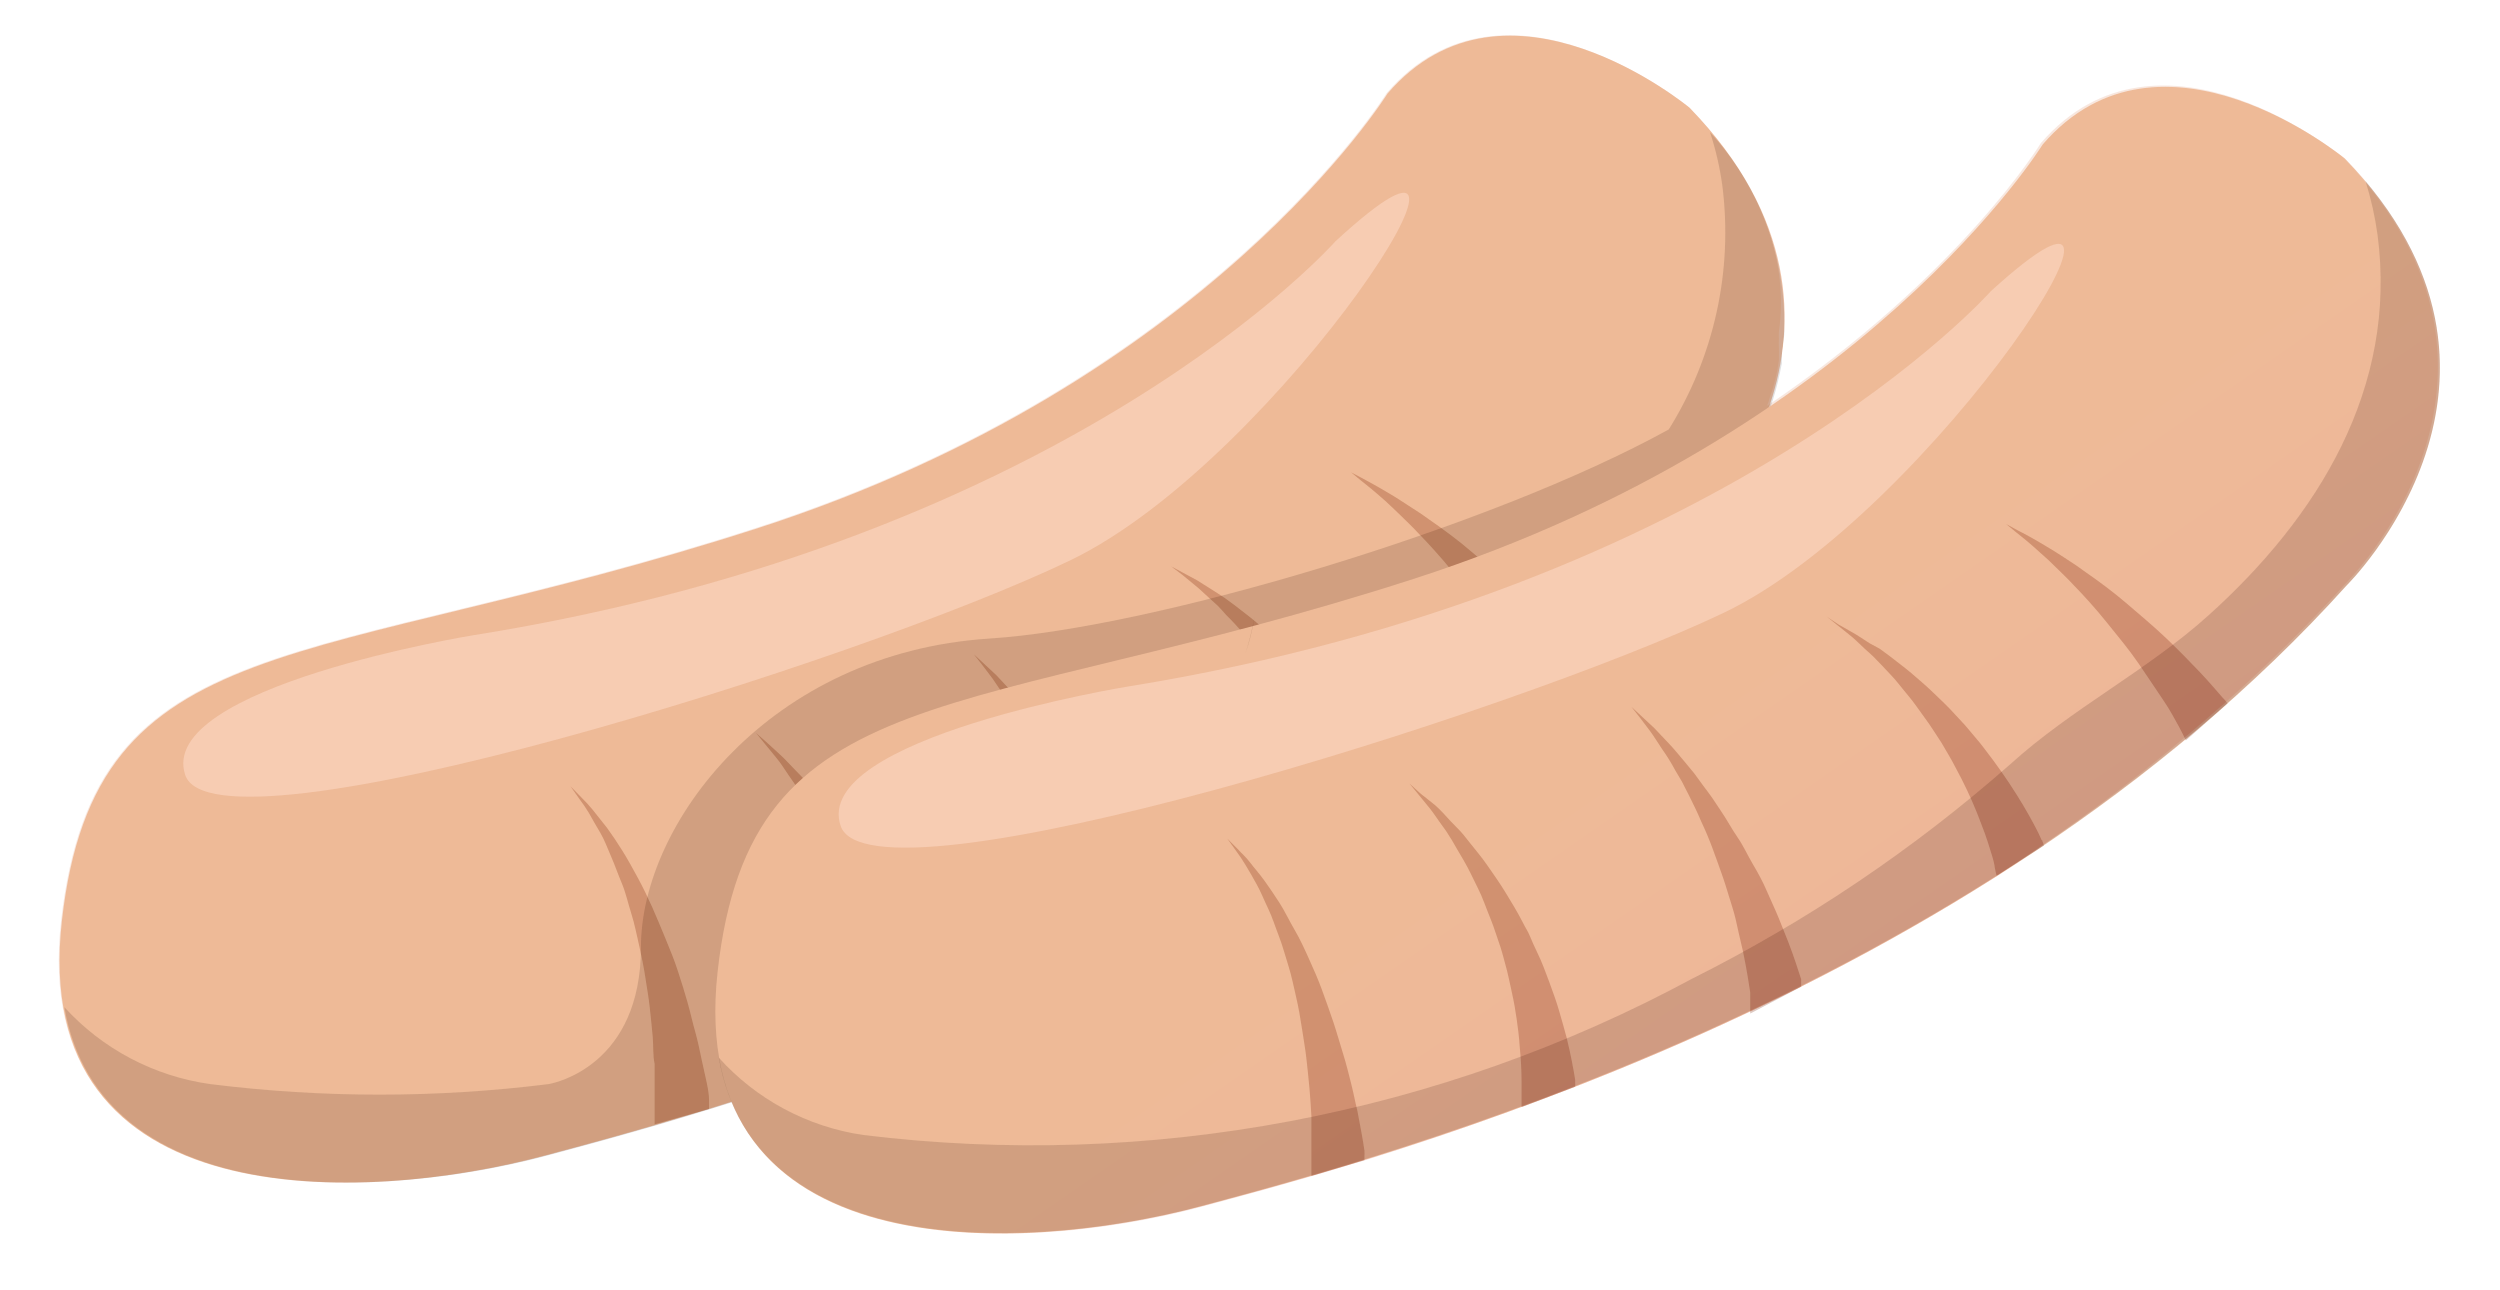
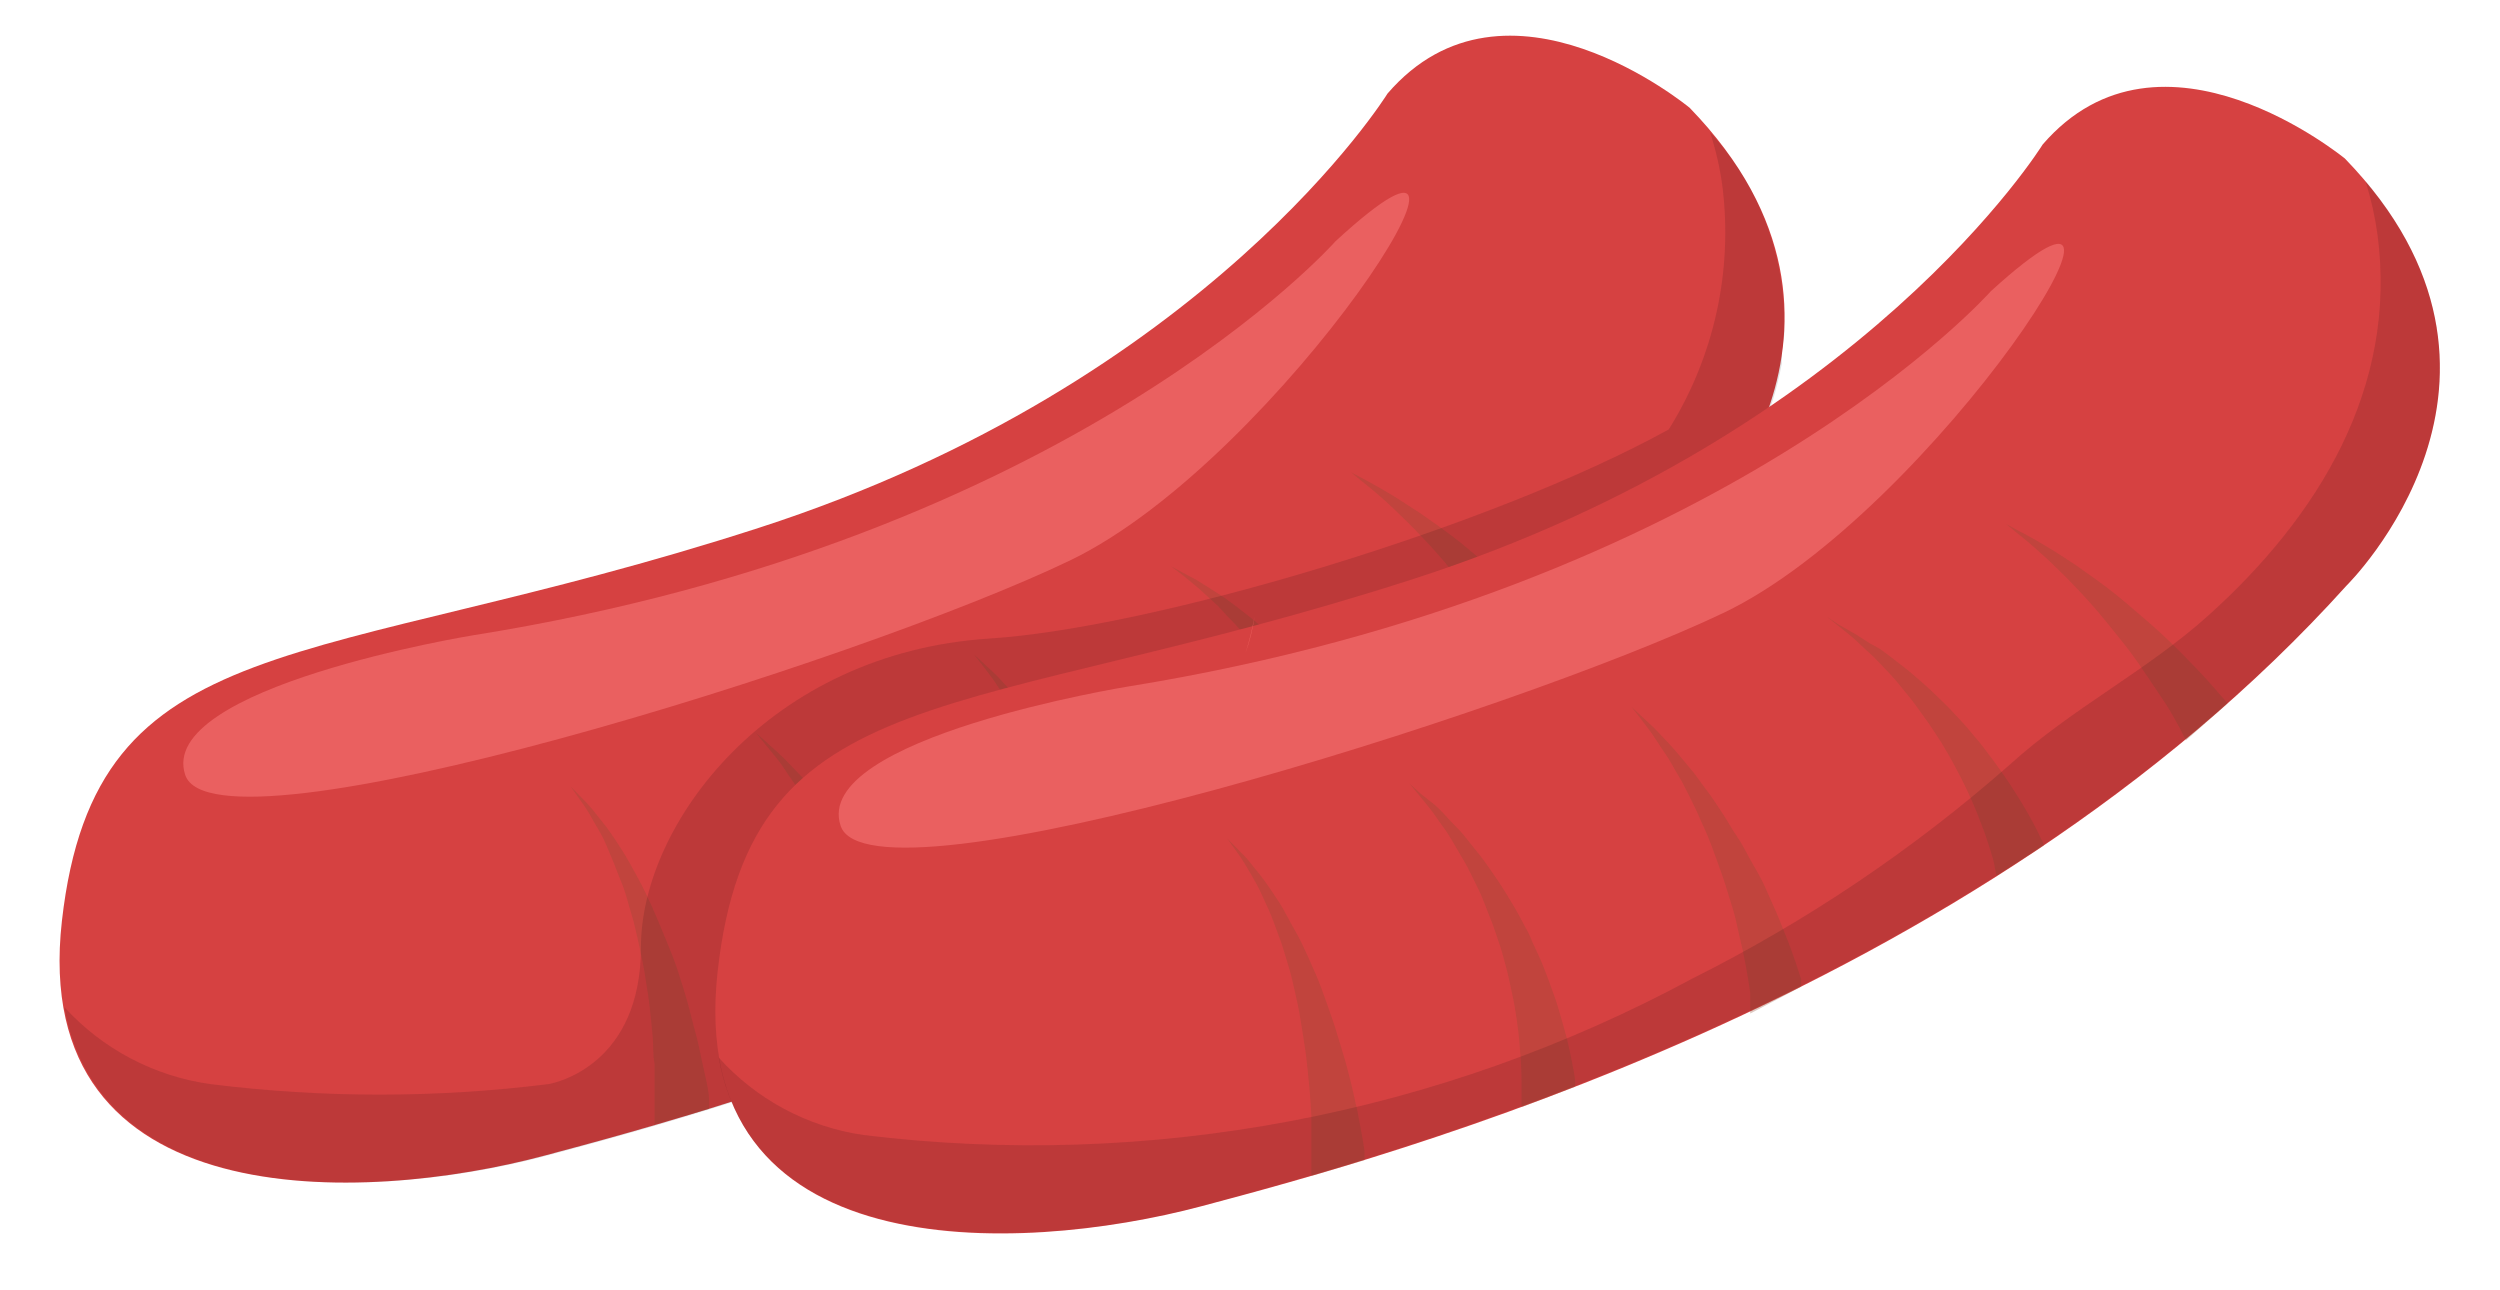
<svg xmlns="http://www.w3.org/2000/svg" viewBox="0 0 93.26 48.09">
  <defs>
-     <style>.cls-1{isolation:isolate;}.cls-2{fill:#332f33;opacity:0.15;mix-blend-mode:multiply;}.cls-3{fill:#eec1a6;}.cls-4{opacity:0.3;}.cls-5{fill:#8f4b33;}.cls-6{fill:#f7d1bd;}.cls-7{opacity:0.5;mix-blend-mode:color-burn;}.cls-8{fill:url(#鍊踑臇蜸馯鳺艜_60);}</style>
-     <linearGradient id="鍊踑臇蜸馯鳺艜_60" x1="9987.57" y1="-622.86" x2="9970.27" y2="-589.28" gradientTransform="matrix(-0.99, 0.13, 0.13, 0.99, 10021.53, -649.06)" gradientUnits="userSpaceOnUse">
-       <stop offset="0" stop-color="#f1d0c0" />
-       <stop offset="1" stop-color="#d696ce" />
-     </linearGradient>
+     <style>.cls-1{isolation:isolate;}.cls-2{fill:#332f33;opacity:0.15;mix-blend-mode:multiply;}.cls-3{fill:#d64141;}.cls-4{opacity:0.3;}.cls-5{fill:#8f4b33;}.cls-6{fill:#ea6060;}.cls-7{fill:#ef615e;}.cls-8{opacity:0.5;mix-blend-mode:color-burn;}.cls-9{fill:#eec1a6;}</style>
  </defs>
  <g class="cls-1">
    <g id="Layer_1" data-name="Layer 1">
      <path class="cls-2" d="M46.58,24.08a5.29,5.29,0,0,0,.09-.8C46.65,23.47,46.62,23.76,46.58,24.08Z" />
      <path class="cls-3" d="M51.76,3.49S45.1,14.26,28.31,19.69s-24.74,3.54-26,14.66,11.27,10.56,18,8.76S49.12,35.47,63.1,19.94c0,0,7.86-7.73-.07-15.92C63,4,56.19-1.65,51.76,3.49Z" />
      <g class="cls-4">
        <path class="cls-5" d="M26.45,41.37s0-.06,0-.16a1.5,1.5,0,0,0,0-.18c0-.37-.15-.9-.28-1.52-.07-.32-.13-.65-.23-1s-.18-.72-.29-1.11-.23-.77-.36-1.17S25,35.43,24.82,35s-.32-.78-.49-1.16-.35-.75-.54-1.1-.37-.68-.57-1-.38-.59-.57-.85l-.53-.67a5.58,5.58,0,0,0-.44-.48l-.4-.41.33.47a6,6,0,0,1,.36.53c.12.22.26.46.42.73s.27.58.41.9.26.67.4,1,.23.74.35,1.12.2.78.29,1.18.17.79.23,1.18.13.78.17,1.16.08.74.11,1.09,0,.67.07,1c0,.61,0,1.11,0,1.45v.4c0,.09,0,.4,0,.4Z" />
        <path class="cls-5" d="M34.32,38.64s0-.06,0-.16a.87.87,0,0,0,0-.11c-.06-.38-.16-.91-.32-1.53-.07-.32-.17-.65-.27-1s-.24-.72-.37-1.09-.28-.76-.47-1.14c-.08-.19-.17-.38-.26-.57s-.19-.37-.29-.56a10.58,10.58,0,0,0-.62-1.09c-.2-.36-.45-.68-.67-1s-.47-.61-.69-.89c-.12-.13-.22-.27-.33-.4l-.34-.35c-.22-.22-.4-.43-.59-.6l-.48-.44-.42-.37.35.43.41.5c.16.19.31.43.48.68l.27.39c.09.14.17.29.26.44.17.3.37.6.53.95A11.18,11.18,0,0,1,31,31.77a11.55,11.55,0,0,1,.43,1.11c.06.19.13.38.19.57s.1.38.16.57c.11.37.18.75.26,1.11s.14.72.18,1,.09.65.11.94a13.15,13.15,0,0,1,.06,1.4v.37c0,.09,0,.51,0,.51Z" />
        <path class="cls-5" d="M42.75,34.91l0-.16a.9.9,0,0,0,0-.12c-.11-.35-.27-.83-.48-1.39-.11-.28-.23-.59-.36-.9s-.29-.65-.44-1-.33-.69-.52-1-.37-.7-.58-1-.4-.68-.62-1l-.32-.48L39,27.34l-.32-.44-.33-.4c-.22-.26-.42-.51-.63-.72l-.55-.59-.45-.42-.39-.36.33.42.37.49.44.65c.17.24.32.51.49.8l.25.44.24.47c.09.16.17.32.25.48l.23.51c.16.34.3.7.44,1s.26.72.38,1.07.22.71.33,1.05.18.67.25,1,.15.61.2.89c.11.55.18,1,.22,1.33,0,.16,0,.28.05.36s0,.42,0,.42Z" />
        <path class="cls-5" d="M51.81,29.63l-.07-.15c0-.1,0,.05-.05-.11-.15-.31-.37-.75-.67-1.25a18.87,18.87,0,0,0-1.1-1.65c-.22-.29-.44-.59-.68-.87l-.37-.44-.39-.42c-.25-.28-.53-.55-.8-.8s-.55-.5-.82-.73-.55-.43-.8-.63l-.38-.28-.37-.24-.65-.41-.52-.28-.45-.24.41.31.45.37c.18.14.36.32.56.5l.32.29c.1.11.21.22.31.34a9.51,9.51,0,0,1,.67.73c.21.26.45.52.65.82s.43.57.62.88l.3.45.27.47c.18.3.33.61.49.91a18.18,18.18,0,0,1,.73,1.67c.19.49.32.91.41,1.2s.07.26.08.32.08.4.08.4Z" />
        <path class="cls-5" d="M58.66,24.34l-.08-.1-.13-.17c-.2-.23-.48-.56-.84-.94s-.77-.8-1.23-1.24-1-.89-1.5-1.32-1.06-.84-1.58-1.2c-.26-.19-.51-.35-.76-.51s-.47-.31-.68-.43c-.43-.26-.8-.46-1.06-.6l-.4-.21.35.29c.23.18.55.44.92.77.18.17.38.35.58.55s.42.4.63.63c.43.44.87.93,1.28,1.43s.81,1,1.17,1.52.67,1,.92,1.37.46.76.59,1l.15.27.11.23Z" />
      </g>
      <path class="cls-6" d="M49.82,9S40,20.14,17.64,23.7c0,0-11.83,1.93-10.73,5.21s25.11-4.21,33-8S57.37,2.05,49.82,9Z" />
      <path class="cls-2" d="M2.4,37.57c1.35,7.77,12,7.14,18,5.54,6.76-1.81,28.75-7.65,42.73-23.17a13.29,13.29,0,0,0,3-5,0,0,0,0,0,0,0,11.76,11.76,0,0,0,.34-1.39.5.5,0,0,1,0-.12s0-.09,0-.14c0-.32.07-.6.09-.8v-.09a.34.34,0,0,0,0-.09v-.08a10.51,10.51,0,0,0-2.77-7.3,11.35,11.35,0,0,1,.46,2,13.86,13.86,0,0,1-2,9.09C55.58,19.7,43,23.43,36.91,23.82c-8.22.53-13,6.92-13,11.51,0,4.39-3.17,5.06-3.44,5.11h0a50.84,50.84,0,0,1-12.63,0A9.06,9.06,0,0,1,2.4,37.57Z" />
      <path class="cls-3" d="M76.2,5.39s-6.65,10.77-23.45,16.2S28,25.13,26.77,36.25,38,46.81,44.81,45s28.75-7.64,42.73-23.16c0,0,7.87-7.74-.07-15.93C87.47,5.92,80.63.26,76.2,5.39Z" />
      <g class="cls-4">
        <path class="cls-5" d="M50.9,43.28l0-.16a1.52,1.52,0,0,0,0-.19c-.05-.37-.15-.89-.27-1.52-.08-.31-.14-.65-.23-1s-.18-.73-.3-1.11-.23-.78-.36-1.17-.28-.8-.42-1.19-.32-.79-.49-1.17-.34-.75-.54-1.09-.36-.69-.56-1-.39-.59-.57-.84-.38-.47-.53-.67-.33-.35-.45-.49l-.4-.4.33.46a6.29,6.29,0,0,1,.36.54c.13.21.27.46.42.73s.27.58.42.89.26.67.39,1,.24.74.36,1.12.2.78.29,1.17.16.79.22,1.19.13.78.17,1.16.08.74.11,1.08.05.67.07,1c0,.6,0,1.1,0,1.45v.39c0,.09,0,.41,0,.41Z" />
        <path class="cls-5" d="M58.76,40.54a.91.91,0,0,0,0-.16c0-.12,0,.09,0-.1-.06-.38-.16-.92-.31-1.54-.08-.31-.18-.65-.28-1s-.23-.71-.37-1.09-.28-.76-.46-1.13c-.09-.19-.18-.38-.26-.58s-.2-.37-.29-.56c-.19-.37-.41-.73-.63-1.09s-.45-.68-.67-1-.47-.61-.69-.89-.22-.28-.33-.4l-.34-.35c-.21-.23-.4-.44-.59-.61L53,29.61l-.42-.38.36.44.4.49c.16.2.31.44.49.68s.17.26.26.39.17.29.26.44.37.61.53.95.35.68.49,1.06.3.73.42,1.11c.06.19.13.37.19.56s.11.38.16.57c.11.37.18.76.26,1.11s.14.72.18,1,.09.66.11,1a13.56,13.56,0,0,1,.07,1.4c0,.17,0,.29,0,.37s0,.5,0,.5Z" />
        <path class="cls-5" d="M67.19,36.81l0-.16c0-.1,0,.05,0-.12-.11-.34-.26-.82-.48-1.39l-.36-.9c-.13-.32-.29-.65-.44-1s-.33-.68-.52-1-.36-.7-.57-1-.41-.68-.63-1l-.32-.48c-.11-.16-.23-.31-.34-.46l-.32-.44-.33-.4c-.22-.26-.42-.51-.62-.72s-.39-.41-.55-.58l-.45-.42-.4-.37.33.42.37.49c.14.19.28.42.44.66a7.18,7.18,0,0,1,.49.79l.26.44c.07.15.16.31.24.47l.24.49c.08.17.16.34.23.51.16.34.31.69.44,1.05s.26.71.38,1.06.22.71.33,1.05.18.67.25,1,.15.61.2.89c.11.55.18,1,.23,1.33,0,.16,0,.29,0,.36s0,.43,0,.43Z" />
        <path class="cls-5" d="M76.25,31.54l-.06-.16c0-.09,0,.05-.06-.11s-.37-.75-.67-1.25-.67-1.07-1.1-1.65c-.22-.28-.43-.59-.68-.87l-.37-.44-.39-.42c-.25-.28-.53-.54-.8-.8s-.55-.5-.82-.73-.55-.43-.8-.63l-.38-.28L69.75,24c-.24-.15-.45-.3-.65-.41l-.51-.29L68.14,23l.4.32.45.36c.18.14.36.32.56.51l.32.29.32.33c.21.23.45.46.66.73s.45.53.65.82.43.58.62.88l.3.46.27.46c.18.3.33.62.49.91a15.8,15.8,0,0,1,.73,1.67c.2.5.32.92.41,1.21a2.91,2.91,0,0,1,.08.32c0,.07.08.4.08.4Z" />
        <path class="cls-5" d="M83.1,26.24l-.08-.1L82.89,26c-.2-.23-.48-.56-.83-.93s-.78-.81-1.24-1.25-1-.89-1.5-1.32-1.06-.84-1.58-1.2c-.25-.19-.51-.35-.75-.51s-.47-.3-.69-.43c-.43-.26-.8-.46-1.06-.59l-.4-.22.35.29c.23.18.55.44.92.78.19.16.38.34.58.54s.42.4.63.63c.43.44.87.93,1.28,1.44s.82,1,1.17,1.51.67,1,.93,1.38.45.75.59,1l.14.27.11.23Z" />
      </g>
      <path class="cls-6" d="M74.27,10.86S64.42,22,42.08,25.61c0,0-11.83,1.92-10.72,5.2s25.1-4.21,32.94-7.95S81.81,4,74.27,10.86Z" />
      <path class="cls-2" d="M32.21,42.34a51.84,51.84,0,0,0,30.91-5.83,55.69,55.69,0,0,0,11.87-8c2.29-2.08,5.09-3.48,7.39-5.55,4.08-3.67,7.07-8.48,6.31-14.21a12.31,12.31,0,0,0-.45-2c6.63,7.87-.7,15.08-.7,15.08-14,15.52-36,21.35-42.73,23.16-6,1.61-16.64,2.23-18-5.54A9,9,0,0,0,32.21,42.34Z" />
-       <path class="cls-2" d="M46.46,24.37A6.9,6.9,0,0,0,46.8,23,11.3,11.3,0,0,1,46.46,24.37Z" />
-       <g class="cls-7">
-         <path class="cls-3" d="M66.49,13.05a1.36,1.36,0,0,0,0-.2,0,0,0,0,0,0,0,.34.34,0,0,0,0-.1,2.58,2.58,0,0,0,0-.29,1.84,1.84,0,0,0,0,.26A3.29,3.29,0,0,0,66.49,13.05Z" />
+       <path class="cls-7" d="M46.46,24.37A6.9,6.9,0,0,0,46.8,23,11.3,11.3,0,0,1,46.46,24.37Z" />
+       <g class="cls-8">
+         <path class="cls-9" d="M66.49,13.05a1.36,1.36,0,0,0,0-.2,0,0,0,0,0,0,0,.34.34,0,0,0,0-.1,2.58,2.58,0,0,0,0-.29,1.84,1.84,0,0,0,0,.26A3.29,3.29,0,0,0,66.49,13.05Z" />
        <path class="cls-2" d="M66.49,13.05a1.36,1.36,0,0,0,0-.2,0,0,0,0,0,0,0,.34.34,0,0,0,0-.1,0,0,0,0,0,0,0A3.29,3.29,0,0,0,66.49,13.05Z" />
-         <path class="cls-8" d="M20.36,43.11c1.38-.37,3.38-.9,5.82-1.65l.27-.08h0l.84-.26c2.48,6,12,5.38,17.52,3.9,1.37-.37,3.37-.9,5.81-1.65l.28-.08h0c1.76-.55,3.73-1.2,5.85-2l.17-.06,1.81-.68,0,0c2.08-.81,4.28-1.74,6.52-2.8.62-.29,1.24-.6,1.87-.91l0,0c2.41-1.21,4.87-2.58,7.29-4.11h0l.15-.09,1.47-1,.15-.11a63.74,63.74,0,0,0,5.29-4h0l.16-.13c.41-.34.82-.7,1.23-1.06l.09-.07.08-.08a57.41,57.41,0,0,0,4.44-4.39s7.86-7.74-.07-15.93c0,0-6.84-5.66-11.27-.53,0,0-3,4.93-10.21,9.8a2.81,2.81,0,0,0,.1-.31,6.29,6.29,0,0,0,.34-1.39l0-.26a.5.5,0,0,0,0-.12s0,0,0-.06a3.29,3.29,0,0,1,0-.36,1.84,1.84,0,0,1,0-.26C66.71,9.92,65.91,7,63,4c0,0-6.84-5.67-11.27-.53,0,0-6.66,10.77-23.45,16.2s-24.74,3.54-26,14.66S13.6,44.91,20.36,43.11Z" />
        <path class="cls-5" d="M76.1,31.64l.15-.1h0Z" />
        <path class="cls-5" d="M74.48,32.69h0l.15-.1Z" />
        <path class="cls-5" d="M83,26.32l.09-.08h0Z" />
      </g>
    </g>
  </g>
</svg>
